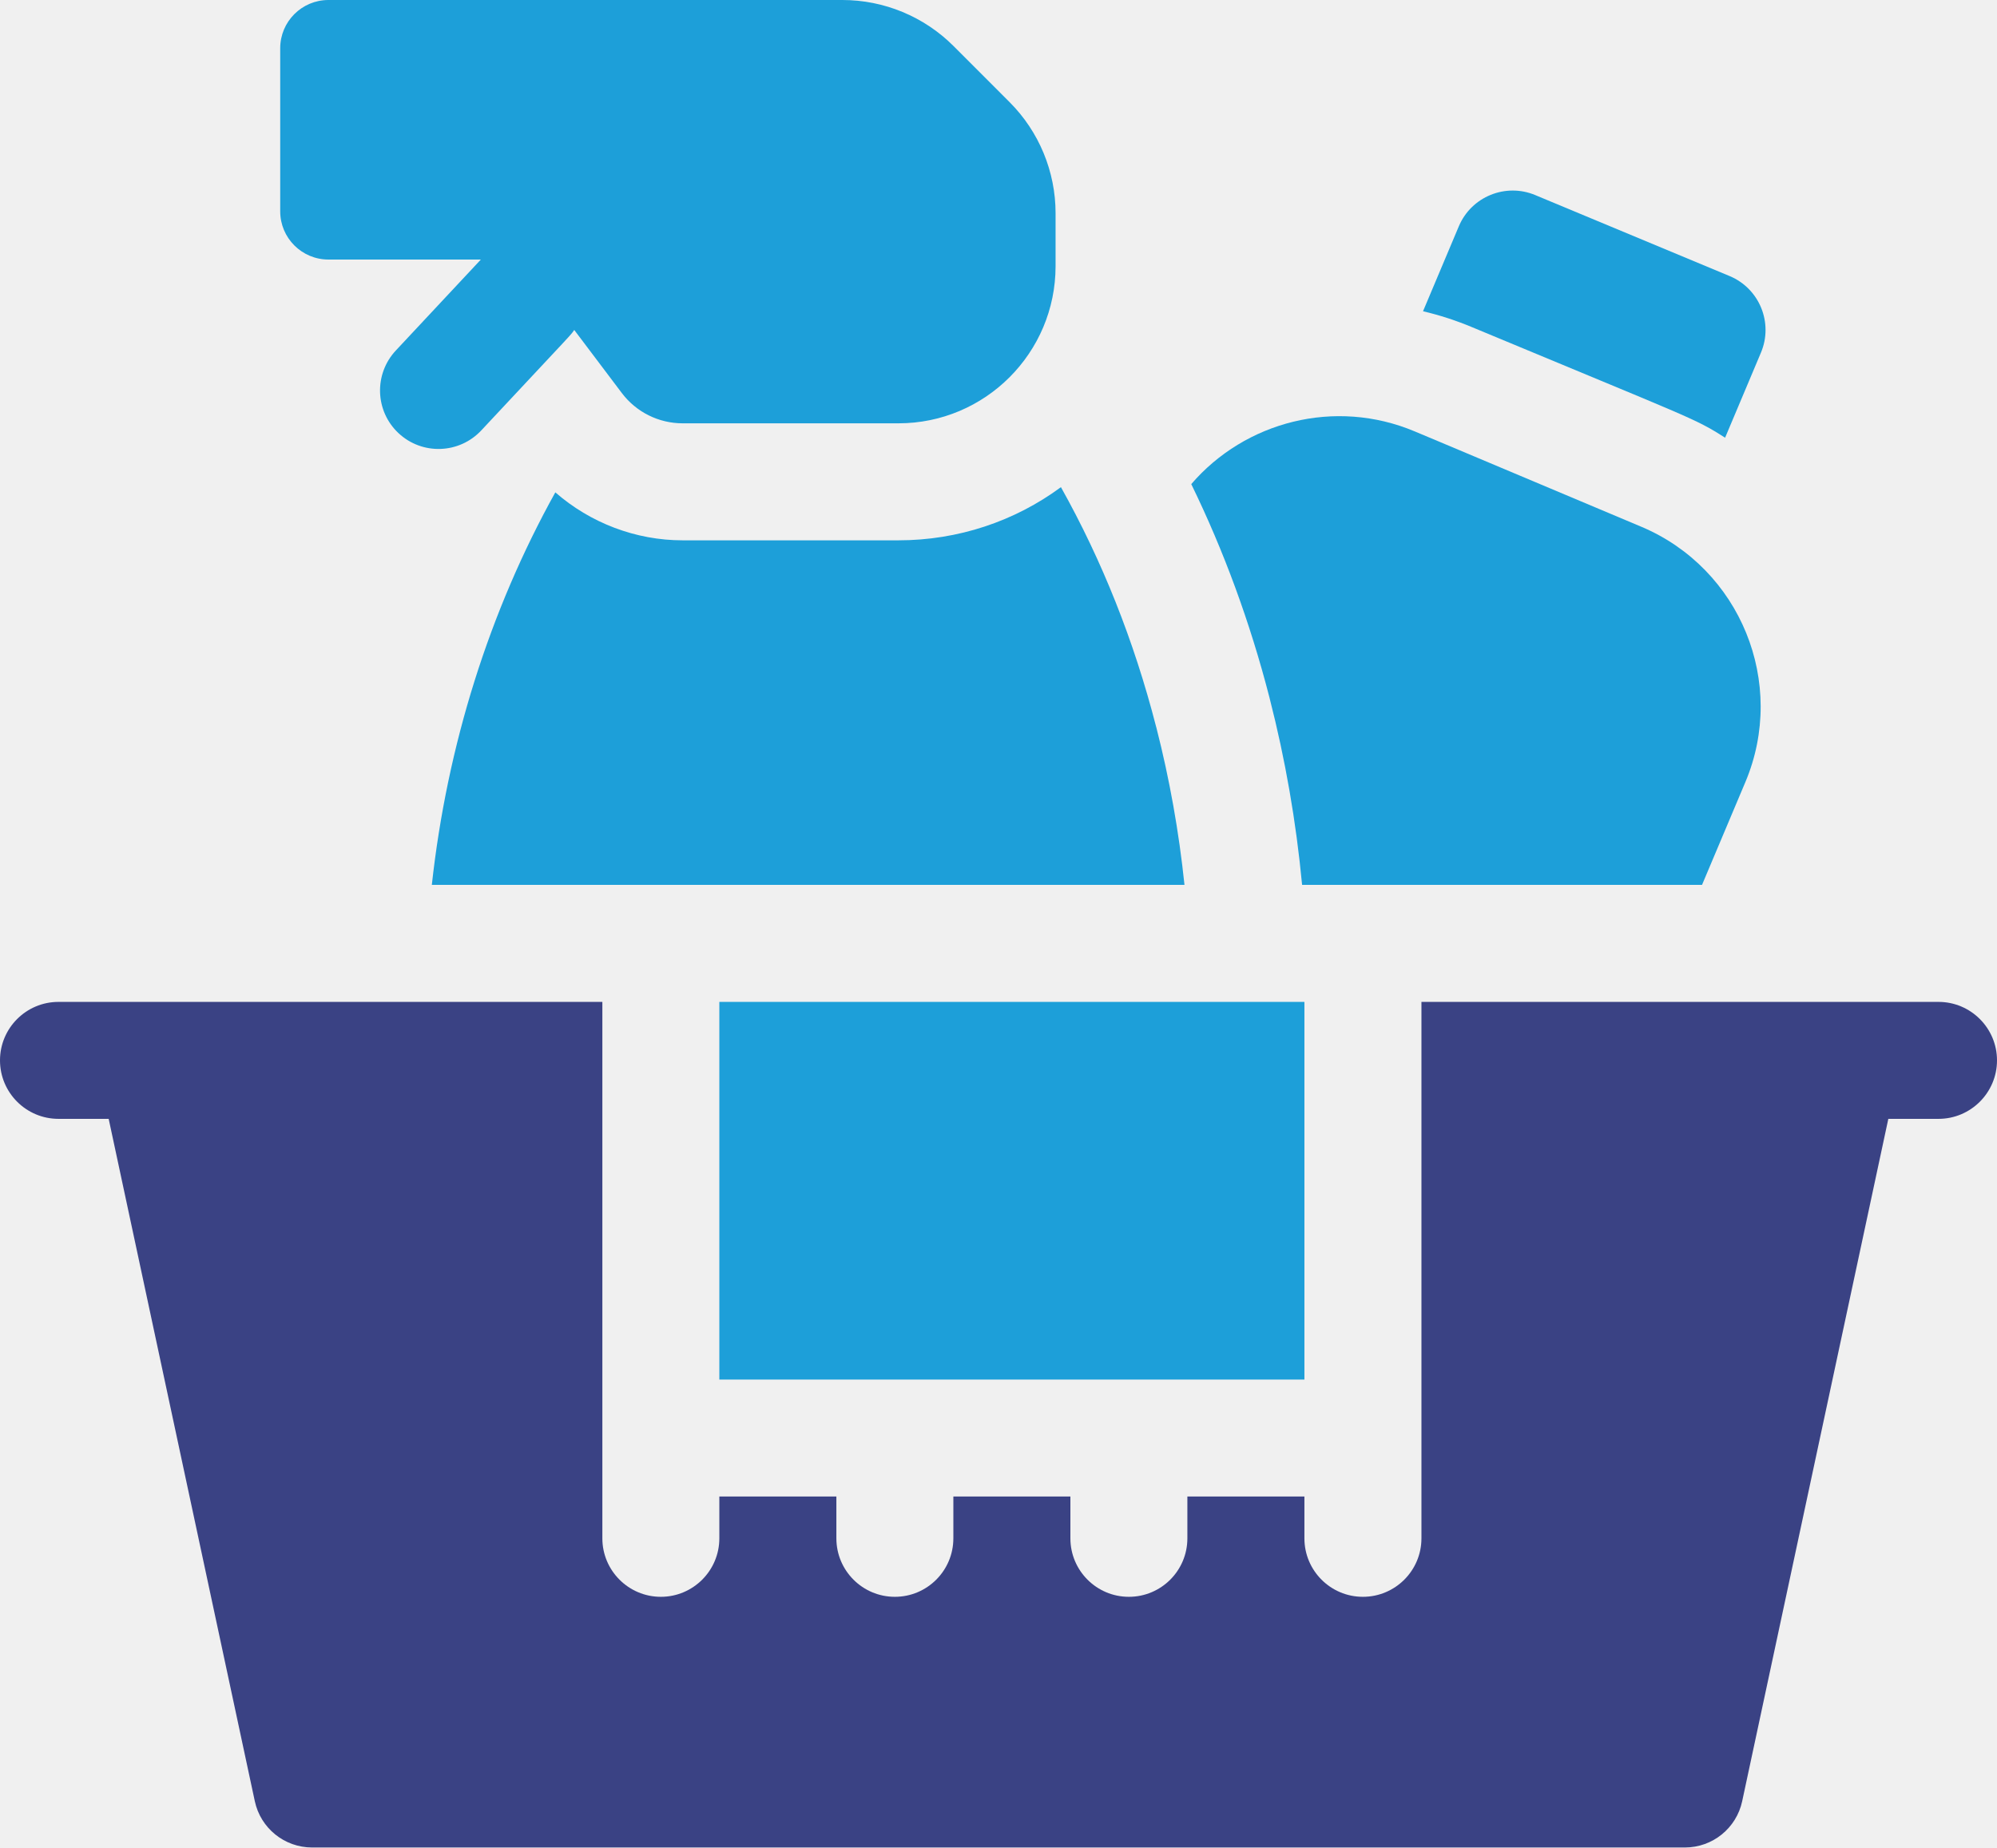
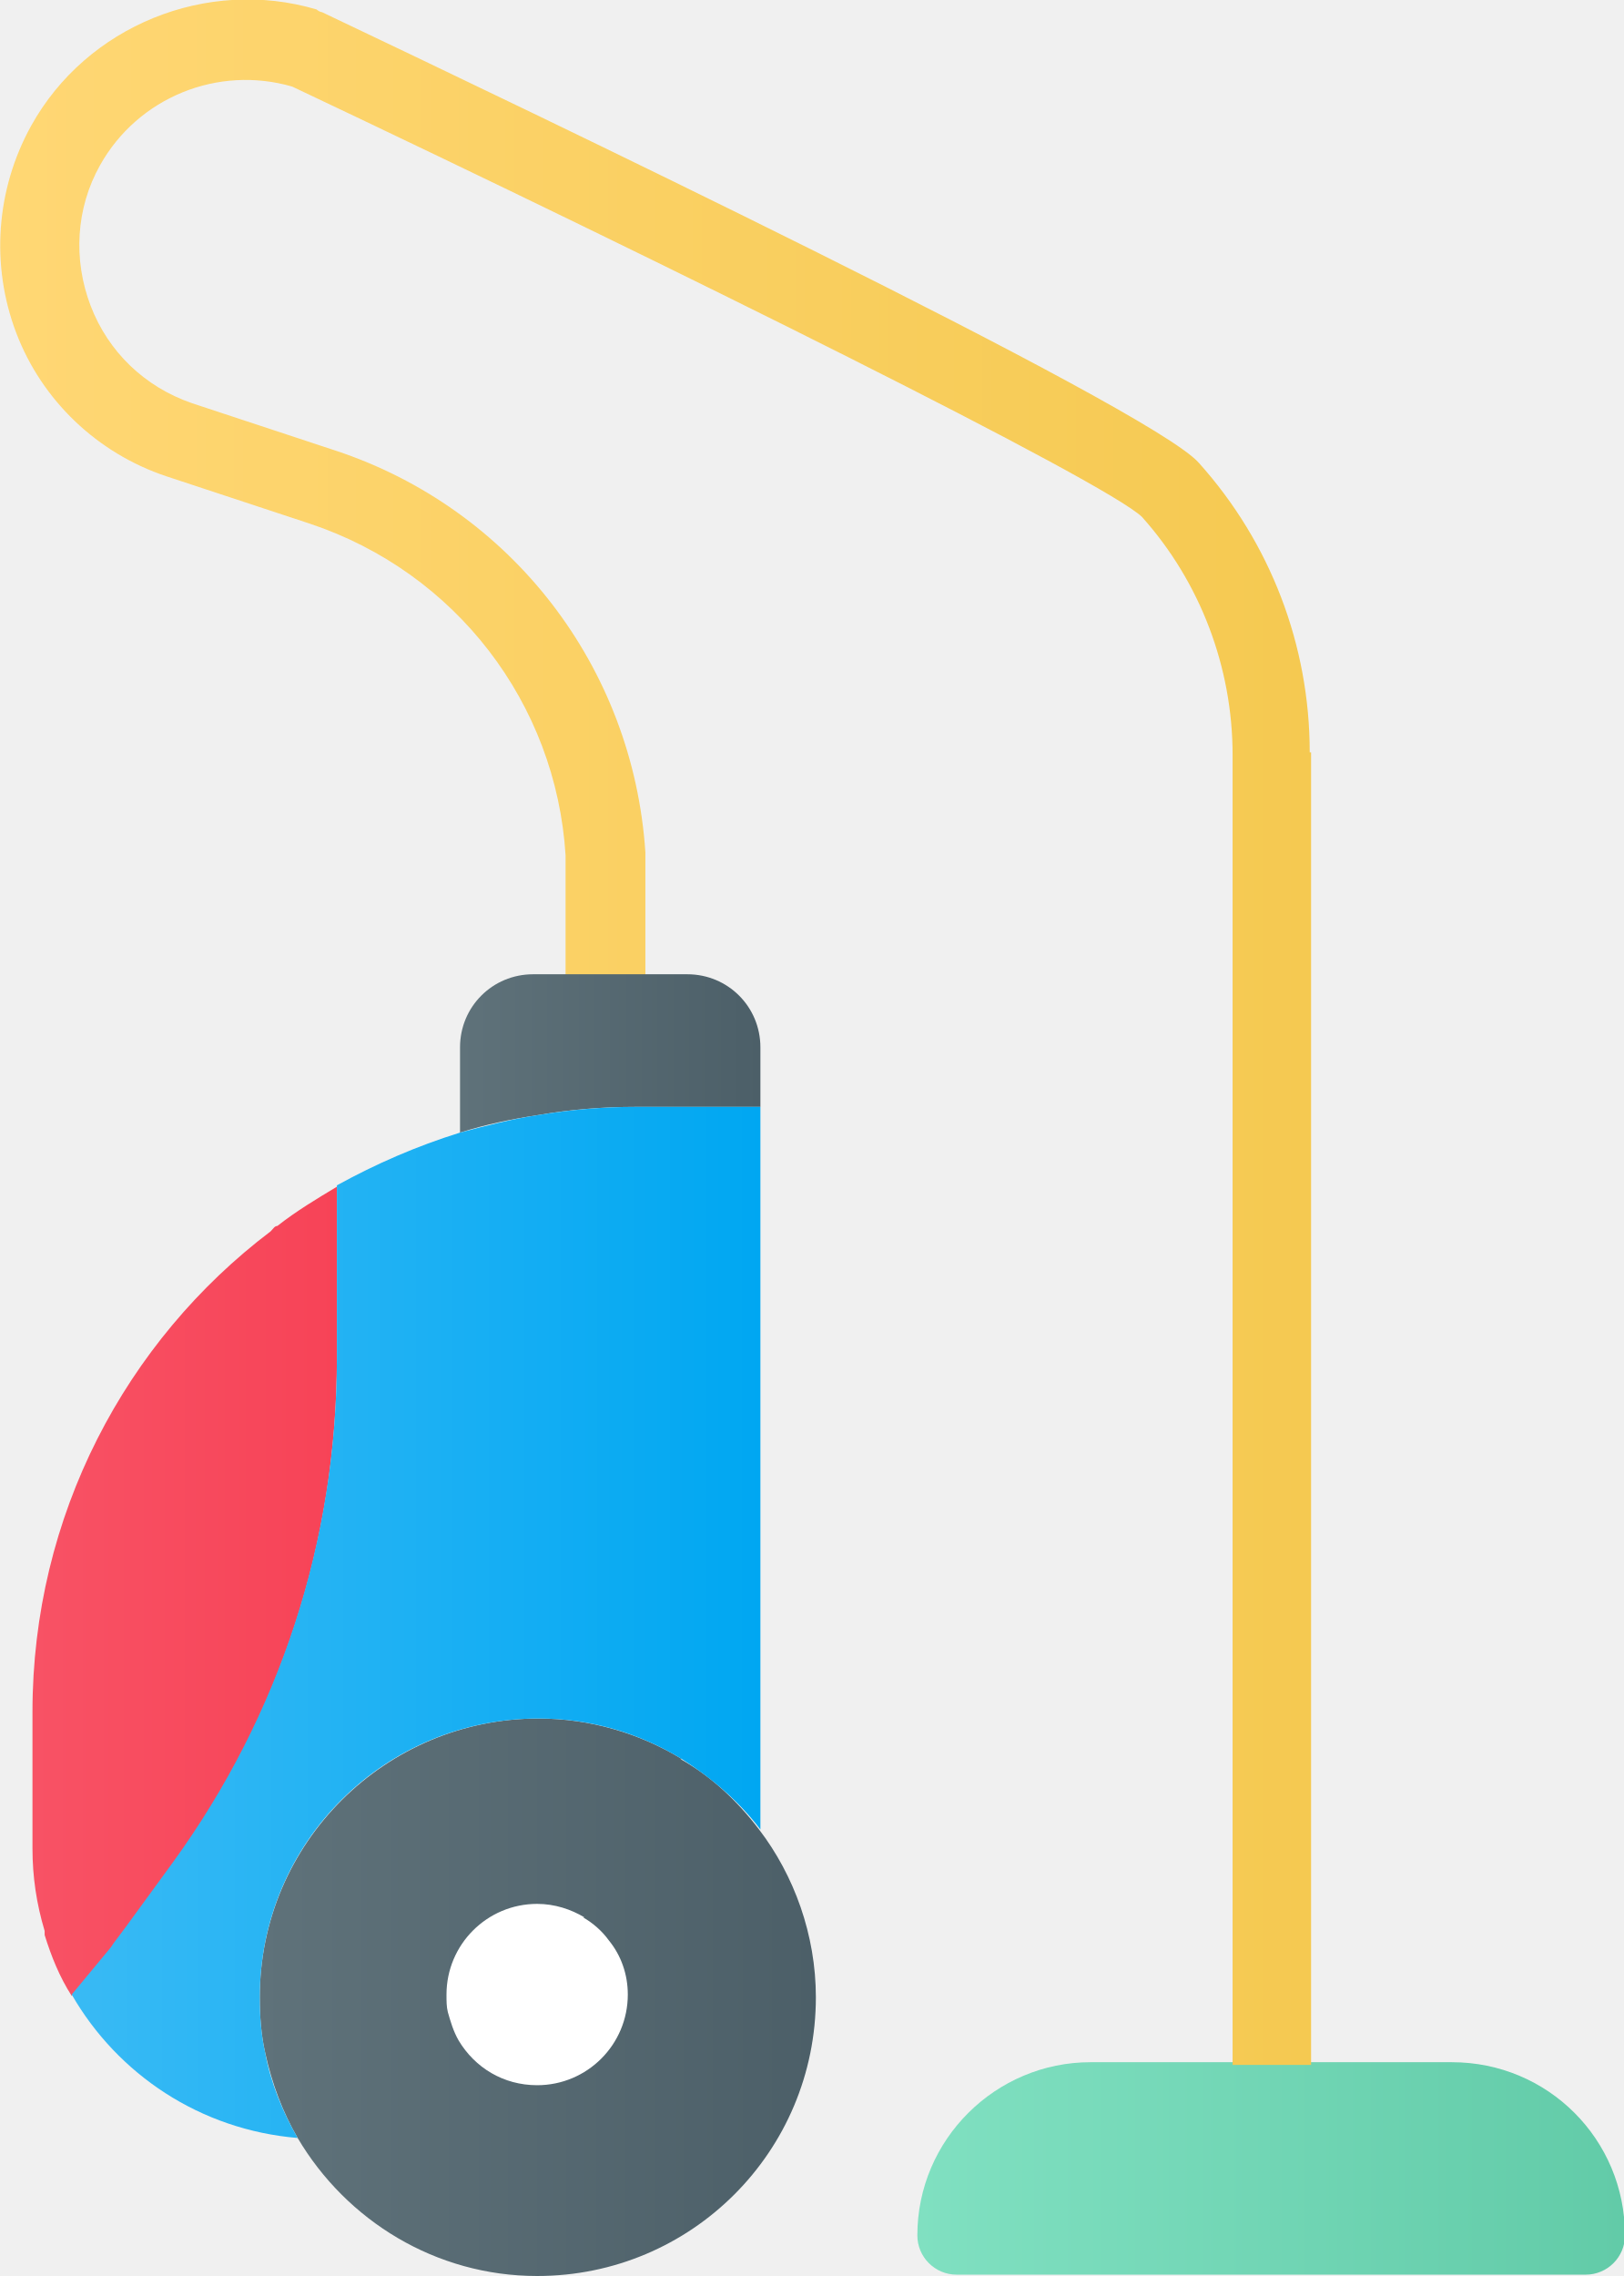
- <svg xmlns="http://www.w3.org/2000/svg" id="Layer_2" data-name="Layer 2" viewBox="0 0 380 351.63">
+ <svg xmlns="http://www.w3.org/2000/svg" xmlns:xlink="http://www.w3.org/1999/xlink" id="Layer_2" data-name="Layer 2" viewBox="0 0 12 16.82">
  <defs>
    <style>
      .cls-1 {
-         fill: #1d9fd9;
+         fill: url(#New_Gradient_Swatch_copy_21);
      }

-       .cls-1, .cls-2 {
+       .cls-1, .cls-2, .cls-3, .cls-4, .cls-5, .cls-6, .cls-7 {
        stroke-width: 0px;
      }

      .cls-2 {
-         fill: #3a4284;
+         fill: url(#New_Gradient_Swatch_copy_21-2);
+       }
+ 
+       .cls-3 {
+         fill: url(#New_Gradient_Swatch_copy_20);
+       }
+ 
+       .cls-4 {
+         fill: #fff;
+       }
+ 
+       .cls-5 {
+         fill: url(#New_Gradient_Swatch_copy_3);
+       }
+ 
+       .cls-6 {
+         fill: url(#New_Gradient_Swatch_copy_19);
+       }
+ 
+       .cls-7 {
+         fill: url(#New_Gradient_Swatch_copy_22);
      }
    </style>
+     <linearGradient id="New_Gradient_Swatch_copy_21" data-name="New Gradient Swatch copy 21" x1="1.91" y1="14.76" x2="6.03" y2="14.76" gradientUnits="userSpaceOnUse">
+       <stop offset="0" stop-color="#5f727a" />
+       <stop offset="1" stop-color="#4c5f68" />
+     </linearGradient>
+     <linearGradient id="New_Gradient_Swatch_copy_22" data-name="New Gradient Swatch copy 22" x1=".24" y1="11.76" x2="2.49" y2="11.76" gradientUnits="userSpaceOnUse">
+       <stop offset="0" stop-color="#f85265" />
+       <stop offset="1" stop-color="#f74357" />
+     </linearGradient>
+     <linearGradient id="New_Gradient_Swatch_copy_3" data-name="New Gradient Swatch copy 3" x1="6.77" y1="16.02" x2="12" y2="16.02" gradientUnits="userSpaceOnUse">
+       <stop offset="0" stop-color="#80e0c1" />
+       <stop offset="1" stop-color="#62cba8" />
+     </linearGradient>
+     <linearGradient id="New_Gradient_Swatch_copy_20" data-name="New Gradient Swatch copy 20" x1="0" y1="7.62" x2="9.68" y2="7.62" gradientUnits="userSpaceOnUse">
+       <stop offset="0" stop-color="#ffd774" />
+       <stop offset="1" stop-color="#f5c951" />
+     </linearGradient>
+     <linearGradient id="New_Gradient_Swatch_copy_21-2" data-name="New Gradient Swatch copy 21" x1="3.4" y1="7.79" x2="5.62" y2="7.79" xlink:href="#New_Gradient_Swatch_copy_21" />
+     <linearGradient id="New_Gradient_Swatch_copy_19" data-name="New Gradient Swatch copy 19" x1=".53" y1="11.99" x2="5.62" y2="11.99" gradientUnits="userSpaceOnUse">
+       <stop offset="0" stop-color="#39baf4" />
+       <stop offset="1" stop-color="#00a7f2" />
+     </linearGradient>
  </defs>
  <g id="Layer_1-2" data-name="Layer 1">
-     <g id="detergent_2" data-name="detergent 2">
-       <g id="Group_50" data-name="Group 50">
-         <path id="Vector_115" data-name="Vector 115" class="cls-1" d="m136.88,190.69h111.33v71.88h-111.33v-71.88Z" />
-         <path id="Vector_116" data-name="Vector 116" class="cls-2" d="m368.87,190.69h-98.39v102.1c0,6.14-4.99,11.13-11.14,11.13s-11.13-4.99-11.13-11.13v-7.96h-22.27v7.96c0,6.14-4.98,11.13-11.13,11.13s-11.13-4.99-11.13-11.13v-7.96h-22.27v7.96c0,6.14-4.98,11.13-11.13,11.13s-11.13-4.99-11.13-11.13v-7.96h-22.27v7.96c0,6.14-4.99,11.13-11.13,11.13s-11.13-4.99-11.13-11.13v-102.1H11.13c-6.14,0-11.13,4.98-11.13,11.13s4.99,11.13,11.13,11.13h9.55l27.81,129.88c1.1,5.13,5.64,8.8,10.89,8.8h261.24c5.25,0,9.79-3.67,10.89-8.8l27.81-129.88h9.55c6.14,0,11.13-4.99,11.13-11.13s-4.99-11.13-11.13-11.13Z" />
-         <path id="Vector_117" data-name="Vector 117" class="cls-1" d="m241.61,132.97c2.96,11.54,5.02,23.4,6.16,35.45h76.1l8.25-19.57c7.94-18.84-.93-40.63-19.79-48.59-45.96-19.35-41.65-17.54-43.1-18.14-15.2-6.41-32.33-1.87-42.55,10.02,6.23,12.78,11.21,26.38,14.87,40.58.02.09.04.17.06.25Z" />
-         <path id="Vector_118" data-name="Vector 118" class="cls-1" d="m328.26,83.31l6.82-16.19c2.39-5.66-.27-12.19-5.94-14.57l-36.98-15.41c-5.66-2.38-12.19.28-14.57,5.94l-6.81,16.16c3.19.75,6.33,1.77,9.4,3.06,41.93,17.48,42.19,17.24,48.08,21.01Z" />
-         <path id="Vector_119" data-name="Vector 119" class="cls-1" d="m62.5,49.4h29l-16.18,17.31c-4.2,4.5-3.97,11.54.52,15.74,4.49,4.2,11.54,3.96,15.74-.53,18.2-19.47,16.95-18.05,17.69-19.12l9.05,12c2.74,3.64,7.03,5.77,11.58,5.77h41.06c16.51,0,29.9-13.41,29.9-29.91v-10.08c0-7.93-3.15-15.54-8.76-21.15l-10.66-10.67c-5.61-5.61-13.22-8.76-21.15-8.76H62.5c-5.07,0-9.18,4.11-9.18,9.18v31.04c0,5.07,4.11,9.18,9.18,9.18Z" />
-         <path id="Vector_120" data-name="Vector 120" class="cls-1" d="m129.89,102.84c-8.94,0-17.57-3.32-24.22-9.13-12.54,22.57-20.59,48.15-23.5,74.71h143.22c-1.06-10.17-2.85-20.18-5.35-29.94-.03-.07-.04-.14-.06-.21-4.19-16.3-10.26-31.55-18.1-45.55-8.81,6.5-19.58,10.12-30.92,10.12h-41.07Z" />
-       </g>
+     <g>
+       <path class="cls-1" d="m5.04,13c-.31-.19-.68-.3-1.06-.3-1.13,0-2.06.92-2.06,2.06,0,.14.01.28.04.41.05.23.13.44.24.63h0c.36.61,1.02,1.02,1.77,1.02,1.14,0,2.06-.92,2.06-2.06,0-.46-.16-.9-.42-1.24-.16-.21-.35-.39-.58-.52Z" />
+       <path class="cls-7" d="m.84,14.37l.09-.12.35-.48c.79-1.09,1.21-2.38,1.21-3.73v-1.27c-.15.09-.3.18-.44.29-.02,0-.03.02-.05.04-1.07.81-1.76,2.1-1.76,3.55v1.01c0,.21.03.41.09.61,0,0,0,.02,0,.03.05.16.11.31.2.45l.29-.35.02-.03Z" />
+       <path class="cls-5" d="m10.73,15.24h-2.67c-.7,0-1.28.57-1.28,1.28,0,.16.13.29.29.29h4.65c.16,0,.29-.13.29-.29,0-.71-.57-1.28-1.28-1.28Z" />
+       <path class="cls-3" d="m9.68,5.56c0-.79-.29-1.55-.82-2.14C8.5,3.01,3.81.77,2.38.09c-.01,0-.03-.01-.04-.02C1.53-.17.64.19.23.93-.03,1.4-.07,1.96.12,2.46c.19.5.6.89,1.11,1.06l1.06.35c1.08.36,1.82,1.33,1.89,2.45v.89h.59v-.91c-.09-1.37-.99-2.54-2.29-2.97l-1.06-.35c-.35-.12-.62-.38-.75-.72-.13-.34-.11-.72.07-1.04.28-.5.87-.74,1.42-.58,2.85,1.35,6.01,2.92,6.28,3.18.43.48.67,1.11.67,1.76v9.68h.58V5.56Z" />
+       <path class="cls-2" d="m3.94,7.2c-.3,0-.54.24-.54.54v.63c.19-.06.38-.1.58-.13.23-.04.47-.06.72-.06h.92v-.44c0-.3-.24-.54-.54-.54h-1.13Z" />
+       <path class="cls-6" d="m3.98,8.24c-.2.03-.39.08-.58.13-.32.1-.62.23-.91.39v1.27c0,1.35-.42,2.64-1.21,3.73l-.35.48-.09.12-.02.03-.29.35h0c.34.59.95,1,1.67,1.06-.11-.19-.2-.41-.24-.63-.03-.13-.04-.27-.04-.41,0-1.14.92-2.06,2.06-2.06.39,0,.75.11,1.06.3.22.14.42.31.58.52v-5.34h-.92c-.24,0-.48.02-.72.06Z" />
+       <path class="cls-4" d="m4.32,14.17c-.1-.06-.22-.1-.35-.1-.37,0-.67.3-.67.67,0,.05,0,.09.01.13.02.07.04.14.08.21h0c.12.2.33.33.58.33.37,0,.67-.3.67-.67,0-.15-.05-.29-.14-.4-.05-.07-.12-.13-.19-.17Z" />
    </g>
  </g>
</svg>
